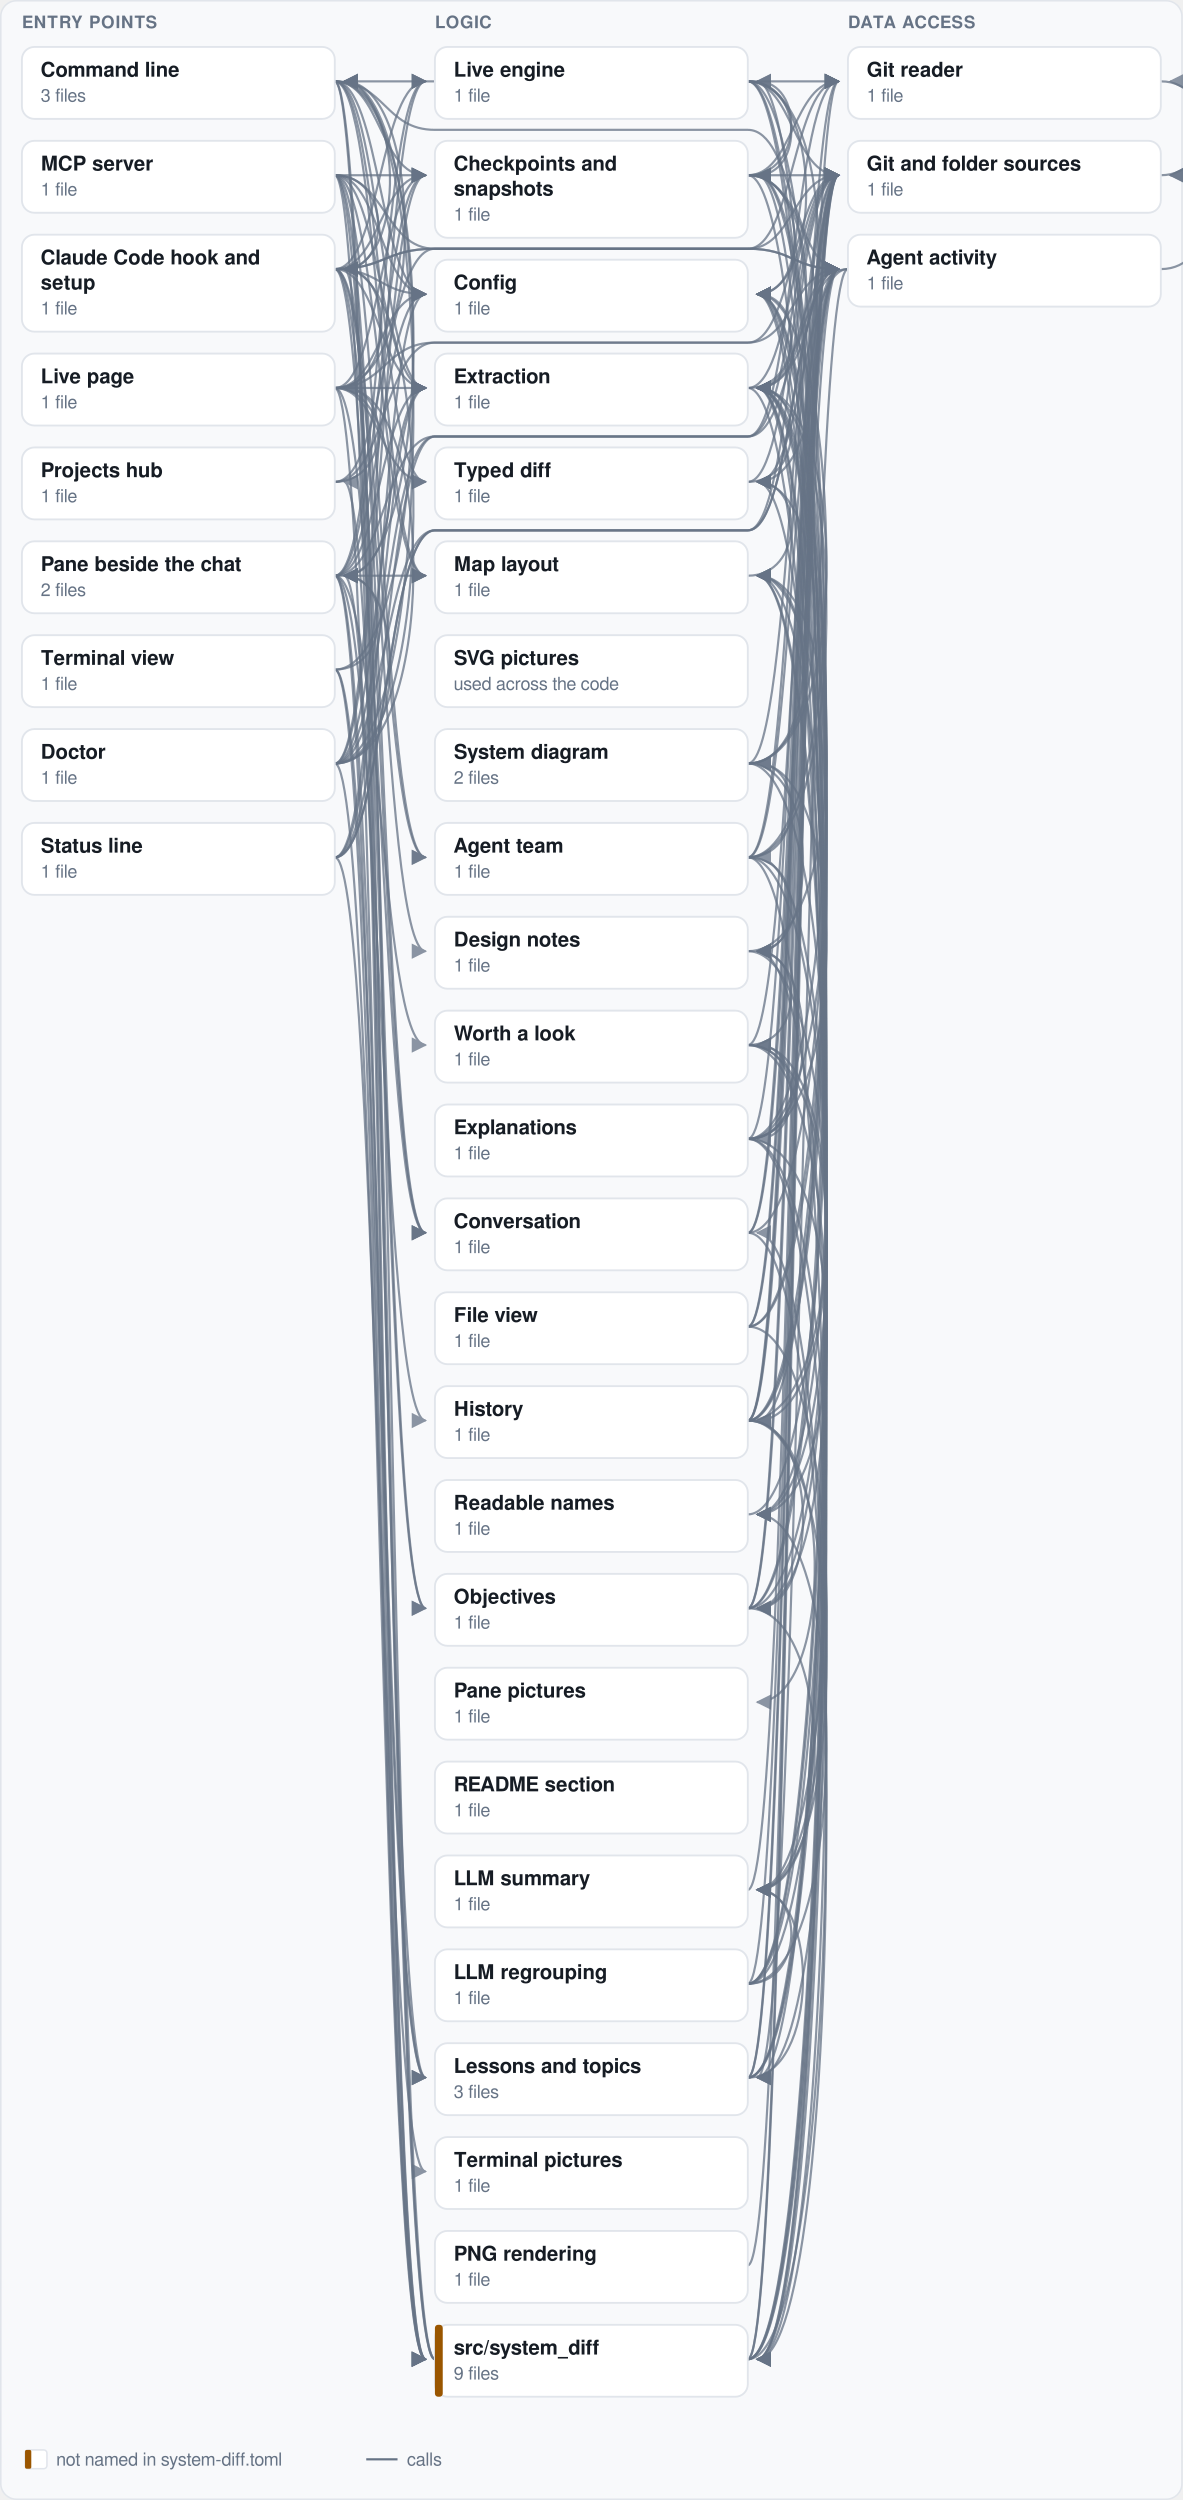
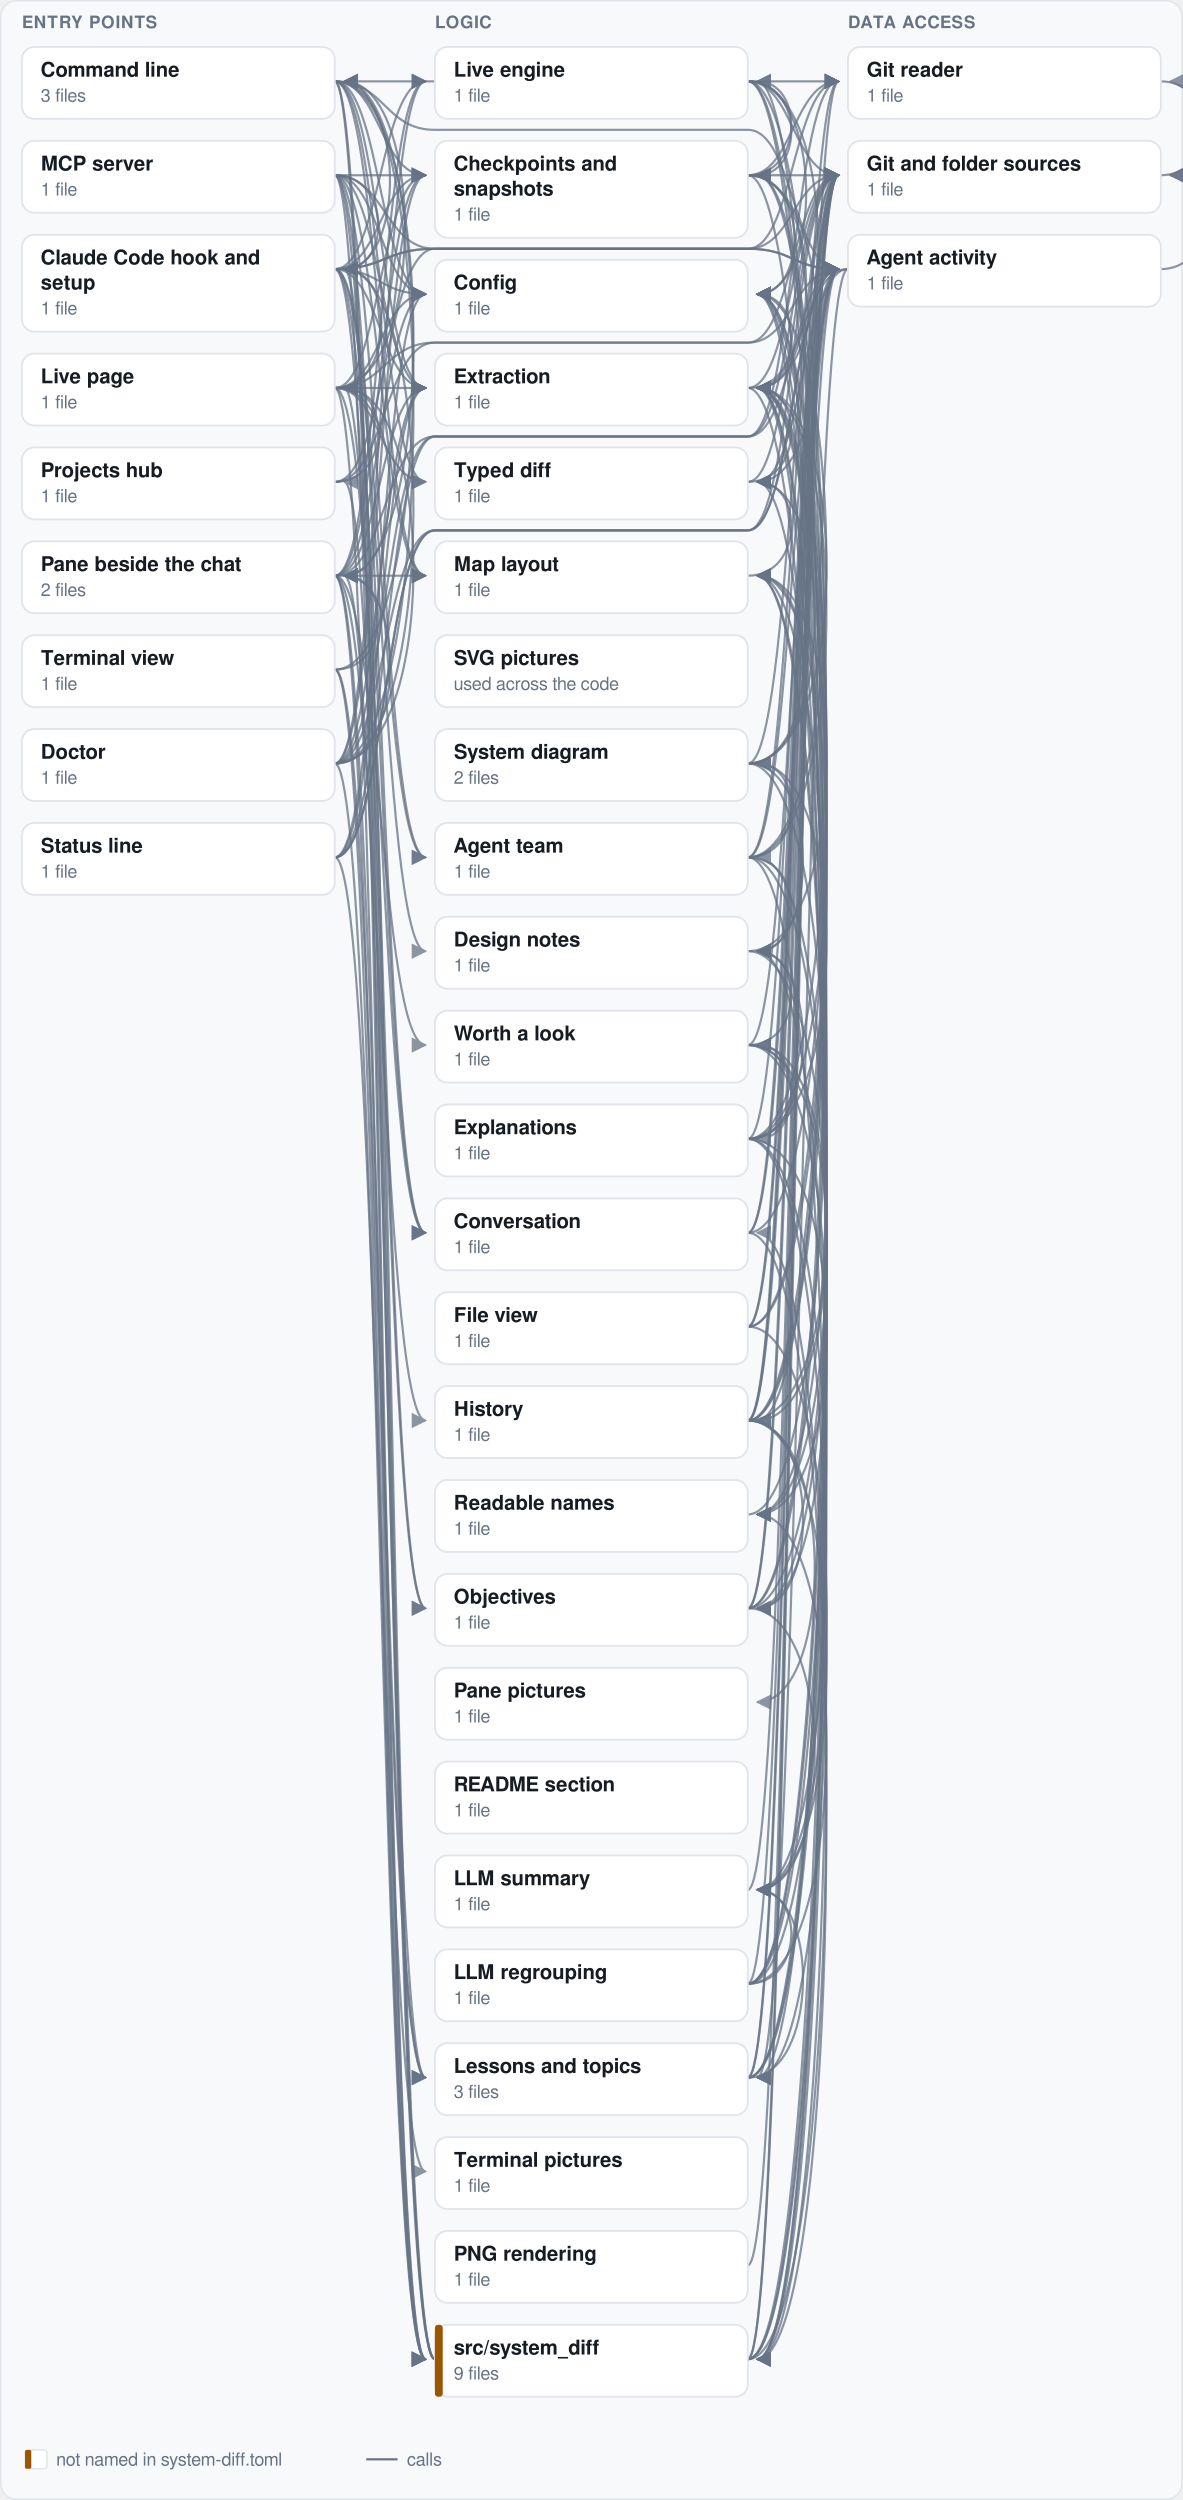
<svg xmlns="http://www.w3.org/2000/svg" width="756" height="1598" viewBox="0 0 756 1598" role="img" aria-label="System map">
  <style>
text { font-family: 'Segoe UI', FreeSans, 'Helvetica Neue', Arial, sans-serif; }
.bg { fill: #f8f9fb; stroke: #e1e5eb; }
.col { font-size: 11px; font-weight: 600; letter-spacing: .05em; fill: #667385; }
.bn .box { fill: #ffffff; stroke: #e1e5eb; stroke-width: 1.2; }
.bn.t-store .box { fill: #e8f0fc; }
.bn.legacy .box { fill: #f8f9fb; stroke: #c3cad4; stroke-dasharray: 5 4; }
.bn.legacy .bn-t { fill: #3b4655; }
.bn .band { fill: #1f5fbf; }
.bn.undeclared .band { fill: #9a5600; }
.bn.s-added .box { stroke: #157347; stroke-width: 1.8; } .bn.s-added .band { fill: #157347; }
.bn.s-changed .box { stroke: #9a5600; stroke-width: 1.8; } .bn.s-changed .band { fill: #9a5600; }
.bn.s-removed .box { stroke: #c4321c; stroke-dasharray: 5 4; fill: #fdecea; } .bn.s-removed .band { fill: #c4321c; }
.bn-t { font-size: 13px; font-weight: 600; fill: #161c24; }
.bn-s { font-size: 11.5px; fill: #667385; }
.bn-p { font-size: 11.5px; fill: #3b4655; } .bn-p.code { font-family: Consolas, Inconsolata, 'DejaVu Sans Mono', monospace; } .bn-p.more { fill: #667385; }
.bn-p.s-added { fill: #157347; font-weight: 600; } .bn-p.s-changed { fill: #9a5600; font-weight: 600; }
.bn-p.s-removed { fill: #c4321c; text-decoration: line-through; }
.be { fill: none; stroke: #667385; stroke-width: 1.4; opacity: .75; }
.be.k-data { stroke: #1f5fbf; } .be.k-network { stroke: #9a5600; stroke-dasharray: 6 4; }
.be.s-added { stroke: #157347; stroke-width: 2.2; opacity: 1; }
.be.s-removed { stroke: #c4321c; stroke-dasharray: 5 4; opacity: 1; }
.ar { fill: #667385; } .ar.k-data { fill: #1f5fbf; } .ar.k-network { fill: #9a5600; }
.ar.s-added { fill: #157347; } .ar.s-removed { fill: #c4321c; } .ar.k-person { fill: #1f5fbf; }
.halo { paint-order: stroke; stroke: #f8f9fb; stroke-width: 4px; stroke-linejoin: round; }
.lg { font-size: 11.5px; fill: #667385; }
.lg.s-added { fill: #157347; font-weight: 600; } .lg.s-changed { fill: #9a5600; font-weight: 600; }
.lg.s-removed { fill: #c4321c; font-weight: 600; }
.foot { font-size: 11.5px; fill: #3b4655; }
.st .box { fill: #ffffff; stroke: #e1e5eb; stroke-width: 1.4; }
.st.hi .box { fill: #e8f0fc; stroke: #1f5fbf; }
.st-w { font-size: 13px; font-weight: 600; fill: #161c24; }
.fl { fill: none; stroke: #667385; stroke-width: 1.4; } .fl.loop { stroke-dasharray: 4 4; }
.fl.gate { stroke: #1f5fbf; stroke-dasharray: 2 4; opacity: .7; }
.fl-note { font-size: 11.5px; fill: #667385; }
.gate .box { fill: #e8f0fc; stroke: #1f5fbf; } .gate text { font-size: 12.5px; font-weight: 600; fill: #1f5fbf; }
.exit { font-size: 12.5px; font-weight: 600; fill: #161c24; }
.lane .box { fill: #ffffff; stroke: #e1e5eb; stroke-width: 1.2; }
.lane.person .box { fill: #e8f0fc; stroke: #1f5fbf; }
.life { stroke: #c9d0da; stroke-width: 1.2; stroke-dasharray: 3 4; }
.msg { fill: none; stroke: #667385; stroke-width: 1.4; }
.msg.frame { stroke: #1f5fbf; stroke-dasharray: 5 4; } .msg.person { stroke: #1f5fbf; stroke-width: 2; }
.msg-t { font-size: 11.5px; fill: #3b4655; } .msg-t.frame { fill: #1f5fbf; } .msg-t.person { fill: #1f5fbf; font-weight: 600; }
.num circle { fill: #667385; } .num.person circle { fill: #1f5fbf; }
.num text { fill: #ffffff; font-size: 10px; font-weight: 700; }
.note .box { fill: #fff3dd; stroke: #e9c98f; } .note text { font-size: 11.5px; fill: #9a5600; }
</style>
  <defs>
    <marker id="ar-call-same" class="ar k-call s-same" viewBox="0 0 10 10" refX="9" refY="5" markerWidth="7" markerHeight="7" orient="auto-start-reverse">
      <path d="M0,0 L10,5 L0,10 z" />
    </marker>
  </defs>
  <rect class="bg" x="0.5" y="0.5" width="755" height="1597" rx="10" />
  <text class="col" x="14" y="18">ENTRY POINTS</text>
  <text class="col" x="278" y="18">LOGIC</text>
  <text class="col" x="542" y="18">DATA ACCESS</text>
  <path class="be k-call s-same" d="M542,172 C513,172 513,308 484,308" marker-end="url(#ar-call-same)" />
  <path class="be k-call s-same" d="M542,172 C513,172 513,248 484,248" marker-end="url(#ar-call-same)" />
  <path class="be k-call s-same" d="M542,172 C513,172 513,1328 484,1328" marker-end="url(#ar-call-same)" />
  <path class="be k-call s-same" d="M742,172 C778,172 778,112 748,112" marker-end="url(#ar-call-same)" />
  <path class="be k-call s-same" d="M214,172 C243,172 243,52 272,52" marker-end="url(#ar-call-same)" />
  <path class="be k-call s-same" d="M214,172 C243,172 243,1028 272,1028" marker-end="url(#ar-call-same)" />
  <path class="be k-call s-same" d="M214,172 C246,172 246,159 278,159 L478,159 C507,159 507,112 536,112" marker-end="url(#ar-call-same)" />
  <path class="be k-call s-same" d="M214,172 C246,172 246,159 278,159 L478,159 C507,159 507,172 536,172" marker-end="url(#ar-call-same)" />
  <path class="be k-call s-same" d="M214,172 C243,172 243,548 272,548" marker-end="url(#ar-call-same)" />
  <path class="be k-call s-same" d="M214,172 C243,172 243,788 272,788" marker-end="url(#ar-call-same)" />
  <path class="be k-call s-same" d="M214,172 C243,172 243,112 272,112" marker-end="url(#ar-call-same)" />
  <path class="be k-call s-same" d="M214,172 C243,172 243,188 272,188" marker-end="url(#ar-call-same)" />
  <path class="be k-call s-same" d="M214,172 C243,172 243,608 272,608" marker-end="url(#ar-call-same)" />
  <path class="be k-call s-same" d="M214,172 C243,172 243,248 272,248" marker-end="url(#ar-call-same)" />
  <path class="be k-call s-same" d="M478,548 C514,548 514,488 484,488" marker-end="url(#ar-call-same)" />
  <path class="be k-call s-same" d="M478,548 C507,548 507,172 536,172" marker-end="url(#ar-call-same)" />
  <path class="be k-call s-same" d="M478,548 C544,548 544,188 484,188" marker-end="url(#ar-call-same)" />
  <path class="be k-call s-same" d="M478,548 C514,548 514,608 484,608" marker-end="url(#ar-call-same)" />
  <path class="be k-call s-same" d="M478,548 C544,548 544,248 484,248" marker-end="url(#ar-call-same)" />
  <path class="be k-call s-same" d="M478,548 C544,548 544,1028 484,1028" marker-end="url(#ar-call-same)" />
  <path class="be k-call s-same" d="M478,548 C507,548 507,112 536,112" marker-end="url(#ar-call-same)" />
  <path class="be k-call s-same" d="M478,548 C544,548 544,1508 484,1508" marker-end="url(#ar-call-same)" />
  <path class="be k-call s-same" d="M478,488 C524,488 524,608 484,608" marker-end="url(#ar-call-same)" />
  <path class="be k-call s-same" d="M478,488 C524,488 524,368 484,368" marker-end="url(#ar-call-same)" />
  <path class="be k-call s-same" d="M478,488 C534,488 534,308 484,308" marker-end="url(#ar-call-same)" />
  <path class="be k-call s-same" d="M478,488 C544,488 544,248 484,248" marker-end="url(#ar-call-same)" />
  <path class="be k-call s-same" d="M478,488 C544,488 544,968 484,968" marker-end="url(#ar-call-same)" />
  <path class="be k-call s-same" d="M478,488 C507,488 507,112 536,112" marker-end="url(#ar-call-same)" />
  <path class="be k-call s-same" d="M478,788 C544,788 544,248 484,248" marker-end="url(#ar-call-same)" />
  <path class="be k-call s-same" d="M478,788 C507,788 507,172 536,172" marker-end="url(#ar-call-same)" />
  <path class="be k-call s-same" d="M478,788 C507,788 507,112 536,112" marker-end="url(#ar-call-same)" />
  <path class="be k-call s-same" d="M478,788 C544,788 544,1508 484,1508" marker-end="url(#ar-call-same)" />
  <path class="be k-call s-same" d="M214,52 C260,52 260,172 220,172" marker-end="url(#ar-call-same)" />
  <path class="be k-call s-same" d="M214,52 C280,52 280,368 220,368" marker-end="url(#ar-call-same)" />
  <path class="be k-call s-same" d="M214,52 C243,52 243,1508 272,1508" marker-end="url(#ar-call-same)" />
  <path class="be k-call s-same" d="M214,52 C243,52 243,188 272,188" marker-end="url(#ar-call-same)" />
  <path class="be k-call s-same" d="M214,52 C243,52 243,248 272,248" marker-end="url(#ar-call-same)" />
  <path class="be k-call s-same" d="M214,52 C243,52 243,368 272,368" marker-end="url(#ar-call-same)" />
  <path class="be k-call s-same" d="M214,52 C243,52 243,1328 272,1328" marker-end="url(#ar-call-same)" />
  <path class="be k-call s-same" d="M214,52 C246,52 246,83 278,83 L478,83 C507,83 507,172 536,172" marker-end="url(#ar-call-same)" />
  <path class="be k-call s-same" d="M214,52 C243,52 243,112 272,112" marker-end="url(#ar-call-same)" />
  <path class="be k-call s-same" d="M214,52 C243,52 243,308 272,308" marker-end="url(#ar-call-same)" />
  <path class="be k-call s-same" d="M478,112 C526.7,112 526.7,248 484,248" marker-end="url(#ar-call-same)" />
  <path class="be k-call s-same" d="M478,112 C516.7,112 516.7,188 484,188" marker-end="url(#ar-call-same)" />
  <path class="be k-call s-same" d="M478,112 C536.7,112 536.7,308 484,308" marker-end="url(#ar-call-same)" />
  <path class="be k-call s-same" d="M478,112 C507,112 507,52 536,52" marker-end="url(#ar-call-same)" />
  <path class="be k-call s-same" d="M478,112 C514,112 514,52 484,52" marker-end="url(#ar-call-same)" />
  <path class="be k-call s-same" d="M478,112 C507,112 507,112 536,112" marker-end="url(#ar-call-same)" />
  <path class="be k-call s-same" d="M478,112 C544,112 544,1508 484,1508" marker-end="url(#ar-call-same)" />
  <path class="be k-call s-same" d="M478,608 C544,608 544,368 484,368" marker-end="url(#ar-call-same)" />
  <path class="be k-call s-same" d="M478,608 C544,608 544,968 484,968" marker-end="url(#ar-call-same)" />
  <path class="be k-call s-same" d="M478,308 C507,308 507,112 536,112" marker-end="url(#ar-call-same)" />
  <path class="be k-call s-same" d="M478,308 C514,308 514,248 484,248" marker-end="url(#ar-call-same)" />
  <path class="be k-call s-same" d="M214,488 C246,488 246,279 278,279 L478,279 C507,279 507,112 536,112" marker-end="url(#ar-call-same)" />
  <path class="be k-call s-same" d="M214,488 C243,488 243,1508 272,1508" marker-end="url(#ar-call-same)" />
  <path class="be k-call s-same" d="M214,488 C243,488 243,52 272,52" marker-end="url(#ar-call-same)" />
  <path class="be k-call s-same" d="M214,488 C246,488 246,339 278,339 L478,339 C507,339 507,172 536,172" marker-end="url(#ar-call-same)" />
  <path class="be k-call s-same" d="M214,488 C280,488 280,172 220,172" marker-end="url(#ar-call-same)" />
  <path class="be k-call s-same" d="M214,488 C280,488 280,52 220,52" marker-end="url(#ar-call-same)" />
  <path class="be k-call s-same" d="M214,488 C243,488 243,112 272,112" marker-end="url(#ar-call-same)" />
  <path class="be k-call s-same" d="M214,488 C243,488 243,248 272,248" marker-end="url(#ar-call-same)" />
  <path class="be k-call s-same" d="M214,488 C260,488 260,368 220,368" marker-end="url(#ar-call-same)" />
  <path class="be k-call s-same" d="M214,488 C280,488 280,248 220,248" marker-end="url(#ar-call-same)" />
  <path class="be k-call s-same" d="M478,728 C514,728 514,668 484,668" marker-end="url(#ar-call-same)" />
  <path class="be k-call s-same" d="M478,728 C544,728 544,1328 484,1328" marker-end="url(#ar-call-same)" />
  <path class="be k-call s-same" d="M478,728 C544,728 544,968 484,968" marker-end="url(#ar-call-same)" />
  <path class="be k-call s-same" d="M478,728 C544,728 544,1208 484,1208" marker-end="url(#ar-call-same)" />
  <path class="be k-call s-same" d="M478,728 C544,728 544,248 484,248" marker-end="url(#ar-call-same)" />
  <path class="be k-call s-same" d="M478,728 C544,728 544,488 484,488" marker-end="url(#ar-call-same)" />
  <path class="be k-call s-same" d="M478,728 C524,728 524,608 484,608" marker-end="url(#ar-call-same)" />
  <path class="be k-call s-same" d="M478,728 C544,728 544,368 484,368" marker-end="url(#ar-call-same)" />
  <path class="be k-call s-same" d="M478,728 C507,728 507,112 536,112" marker-end="url(#ar-call-same)" />
  <path class="be k-call s-same" d="M478,248 C514,248 514,188 484,188" marker-end="url(#ar-call-same)" />
  <path class="be k-call s-same" d="M478,248 C507,248 507,112 536,112" marker-end="url(#ar-call-same)" />
  <path class="be k-call s-same" d="M478,248 C544,248 544,1508 484,1508" marker-end="url(#ar-call-same)" />
  <path class="be k-call s-same" d="M478,848 C507,848 507,172 536,172" marker-end="url(#ar-call-same)" />
  <path class="be k-call s-same" d="M478,848 C544,848 544,248 484,248" marker-end="url(#ar-call-same)" />
  <path class="be k-call s-same" d="M478,848 C544,848 544,1208 484,1208" marker-end="url(#ar-call-same)" />
  <path class="be k-call s-same" d="M478,848 C544,848 544,188 484,188" marker-end="url(#ar-call-same)" />
  <path class="be k-call s-same" d="M478,848 C507,848 507,112 536,112" marker-end="url(#ar-call-same)" />
  <path class="be k-call s-same" d="M742,52 C778,52 778,112 748,112" marker-end="url(#ar-call-same)" />
  <path class="be k-call s-same" d="M478,368 C514,368 514,308 484,308" marker-end="url(#ar-call-same)" />
  <path class="be k-call s-same" d="M478,908 C544,908 544,668 484,668" marker-end="url(#ar-call-same)" />
  <path class="be k-call s-same" d="M478,908 C507,908 507,172 536,172" marker-end="url(#ar-call-same)" />
  <path class="be k-call s-same" d="M478,908 C544,908 544,248 484,248" marker-end="url(#ar-call-same)" />
  <path class="be k-call s-same" d="M478,908 C507,908 507,112 536,112" marker-end="url(#ar-call-same)" />
  <path class="be k-call s-same" d="M478,908 C534,908 534,1088 484,1088" marker-end="url(#ar-call-same)" />
  <path class="be k-call s-same" d="M478,908 C507,908 507,52 536,52" marker-end="url(#ar-call-same)" />
  <path class="be k-call s-same" d="M478,908 C544,908 544,1208 484,1208" marker-end="url(#ar-call-same)" />
  <path class="be k-call s-same" d="M478,908 C524,908 524,1028 484,1028" marker-end="url(#ar-call-same)" />
  <path class="be k-call s-same" d="M478,908 C544,908 544,112 484,112" marker-end="url(#ar-call-same)" />
  <path class="be k-call s-same" d="M478,908 C544,908 544,188 484,188" marker-end="url(#ar-call-same)" />
  <path class="be k-call s-same" d="M214,308 C246,308 246,159 278,159 L478,159 C507,159 507,52 536,52" marker-end="url(#ar-call-same)" />
  <path class="be k-call s-same" d="M214,308 C246,308 246,219 278,219 L478,219 C507,219 507,112 536,112" marker-end="url(#ar-call-same)" />
  <path class="be k-call s-same" d="M214,308 C250,308 250,248 220,248" marker-end="url(#ar-call-same)" />
  <path class="be k-call s-same" d="M478,668 C507,668 507,172 536,172" marker-end="url(#ar-call-same)" />
  <path class="be k-call s-same" d="M478,668 C514,668 514,608 484,608" marker-end="url(#ar-call-same)" />
  <path class="be k-call s-same" d="M478,668 C514,668 514,728 484,728" marker-end="url(#ar-call-same)" />
  <path class="be k-call s-same" d="M478,668 C544,668 544,908 484,908" marker-end="url(#ar-call-same)" />
  <path class="be k-call s-same" d="M478,668 C544,668 544,1028 484,1028" marker-end="url(#ar-call-same)" />
  <path class="be k-call s-same" d="M478,1328 C507,1328 507,172 536,172" marker-end="url(#ar-call-same)" />
  <path class="be k-call s-same" d="M478,1328 C544,1328 544,308 484,308" marker-end="url(#ar-call-same)" />
  <path class="be k-call s-same" d="M478,1328 C544,1328 544,248 484,248" marker-end="url(#ar-call-same)" />
  <path class="be k-call s-same" d="M478,1328 C544,1328 544,368 484,368" marker-end="url(#ar-call-same)" />
  <path class="be k-call s-same" d="M478,1328 C524,1328 524,1208 484,1208" marker-end="url(#ar-call-same)" />
  <path class="be k-call s-same" d="M478,1328 C507,1328 507,112 536,112" marker-end="url(#ar-call-same)" />
  <path class="be k-call s-same" d="M478,52 C507,52 507,52 536,52" marker-end="url(#ar-call-same)" />
  <path class="be k-call s-same" d="M478,52 C514,52 514,112 484,112" marker-end="url(#ar-call-same)" />
  <path class="be k-call s-same" d="M478,52 C507,52 507,112 536,112" marker-end="url(#ar-call-same)" />
  <path class="be k-call s-same" d="M278,52 C249,52 249,52 220,52" marker-end="url(#ar-call-same)" />
  <path class="be k-call s-same" d="M478,52 C526.7,52 526.7,188 484,188" marker-end="url(#ar-call-same)" />
  <path class="be k-call s-same" d="M478,52 C536.7,52 536.7,248 484,248" marker-end="url(#ar-call-same)" />
  <path class="be k-call s-same" d="M478,52 C544,52 544,908 484,908" marker-end="url(#ar-call-same)" />
  <path class="be k-call s-same" d="M478,52 C544,52 544,1328 484,1328" marker-end="url(#ar-call-same)" />
  <path class="be k-call s-same" d="M478,52 C544,52 544,1508 484,1508" marker-end="url(#ar-call-same)" />
  <path class="be k-call s-same" d="M214,112 C243,112 243,1508 272,1508" marker-end="url(#ar-call-same)" />
  <path class="be k-call s-same" d="M214,112 C243,112 243,788 272,788" marker-end="url(#ar-call-same)" />
  <path class="be k-call s-same" d="M214,112 C243,112 243,248 272,248" marker-end="url(#ar-call-same)" />
  <path class="be k-call s-same" d="M214,112 C243,112 243,1028 272,1028" marker-end="url(#ar-call-same)" />
  <path class="be k-call s-same" d="M214,112 C246,112 246,159 278,159 L478,159 C507,159 507,172 536,172" marker-end="url(#ar-call-same)" />
  <path class="be k-call s-same" d="M214,112 C250,112 250,172 220,172" marker-end="url(#ar-call-same)" />
  <path class="be k-call s-same" d="M214,112 C243,112 243,548 272,548" marker-end="url(#ar-call-same)" />
  <path class="be k-call s-same" d="M214,112 C243,112 243,112 272,112" marker-end="url(#ar-call-same)" />
  <path class="be k-call s-same" d="M214,112 C243,112 243,188 272,188" marker-end="url(#ar-call-same)" />
  <path class="be k-call s-same" d="M214,112 C243,112 243,368 272,368" marker-end="url(#ar-call-same)" />
  <path class="be k-call s-same" d="M478,968 C544,968 544,368 484,368" marker-end="url(#ar-call-same)" />
  <path class="be k-call s-same" d="M478,1208 C507,1208 507,112 536,112" marker-end="url(#ar-call-same)" />
  <path class="be k-call s-same" d="M478,1028 C507,1028 507,172 536,172" marker-end="url(#ar-call-same)" />
  <path class="be k-call s-same" d="M478,1028 C544,1028 544,548 484,548" marker-end="url(#ar-call-same)" />
  <path class="be k-call s-same" d="M478,1028 C544,1028 544,112 484,112" marker-end="url(#ar-call-same)" />
  <path class="be k-call s-same" d="M478,1028 C544,1028 544,188 484,188" marker-end="url(#ar-call-same)" />
  <path class="be k-call s-same" d="M478,1028 C534,1028 534,1208 484,1208" marker-end="url(#ar-call-same)" />
  <path class="be k-call s-same" d="M478,1028 C507,1028 507,112 536,112" marker-end="url(#ar-call-same)" />
  <path class="be k-call s-same" d="M214,368 C243,368 243,908 272,908" marker-end="url(#ar-call-same)" />
  <path class="be k-call s-same" d="M214,368 C243,368 243,112 272,112" marker-end="url(#ar-call-same)" />
  <path class="be k-call s-same" d="M214,368 C243,368 243,1508 272,1508" marker-end="url(#ar-call-same)" />
  <path class="be k-call s-same" d="M214,368 C243,368 243,1328 272,1328" marker-end="url(#ar-call-same)" />
  <path class="be k-call s-same" d="M214,368 C243,368 243,188 272,188" marker-end="url(#ar-call-same)" />
  <path class="be k-call s-same" d="M214,368 C243,368 243,248 272,248" marker-end="url(#ar-call-same)" />
  <path class="be k-call s-same" d="M214,368 C246,368 246,279 278,279 L478,279 C507,279 507,172 536,172" marker-end="url(#ar-call-same)" />
  <path class="be k-call s-same" d="M214,368 C243,368 243,368 272,368" marker-end="url(#ar-call-same)" />
  <path class="be k-call s-same" d="M214,368 C243,368 243,668 272,668" marker-end="url(#ar-call-same)" />
  <path class="be k-call s-same" d="M214,368 C243,368 243,52 272,52" marker-end="url(#ar-call-same)" />
  <path class="be k-call s-same" d="M478,1448 C507,1448 507,112 536,112" marker-end="url(#ar-call-same)" />
  <path class="be k-call s-same" d="M478,1268 C544,1268 544,188 484,188" marker-end="url(#ar-call-same)" />
  <path class="be k-call s-same" d="M478,1268 C544,1268 544,608 484,608" marker-end="url(#ar-call-same)" />
  <path class="be k-call s-same" d="M478,1268 C544,1268 544,248 484,248" marker-end="url(#ar-call-same)" />
  <path class="be k-call s-same" d="M478,1268 C544,1268 544,368 484,368" marker-end="url(#ar-call-same)" />
  <path class="be k-call s-same" d="M478,1268 C544,1268 544,968 484,968" marker-end="url(#ar-call-same)" />
  <path class="be k-call s-same" d="M478,1268 C514,1268 514,1208 484,1208" marker-end="url(#ar-call-same)" />
  <path class="be k-call s-same" d="M478,1268 C507,1268 507,112 536,112" marker-end="url(#ar-call-same)" />
  <path class="be k-call s-same" d="M742,112 C778,112 778,52 748,52" marker-end="url(#ar-call-same)" />
  <path class="be k-call s-same" d="M478,1508 C507,1508 507,112 536,112" marker-end="url(#ar-call-same)" />
-   <path class="be k-call s-same" d="M278,1508 C249,1508 249,308 220,308" marker-end="url(#ar-call-same)" />
  <path class="be k-call s-same" d="M478,1508 C544,1508 544,188 484,188" marker-end="url(#ar-call-same)" />
  <path class="be k-call s-same" d="M478,1508 C544,1508 544,248 484,248" marker-end="url(#ar-call-same)" />
+   <path class="be k-call s-same" d="M278,1508 C249,1508 249,308 220,308" marker-end="url(#ar-call-same)" />
  <path class="be k-call s-same" d="M278,1508 C249,1508 249,368 220,368" marker-end="url(#ar-call-same)" />
+   <path class="be k-call s-same" d="M278,1508 C249,1508 249,248 220,248" marker-end="url(#ar-call-same)" />
  <path class="be k-call s-same" d="M278,1508 C249,1508 249,172 220,172" marker-end="url(#ar-call-same)" />
  <path class="be k-call s-same" d="M478,1508 C544,1508 544,788 484,788" marker-end="url(#ar-call-same)" />
  <path class="be k-call s-same" d="M478,1508 C507,1508 507,52 536,52" marker-end="url(#ar-call-same)" />
  <path class="be k-call s-same" d="M478,1508 C544,1508 544,52 484,52" marker-end="url(#ar-call-same)" />
-   <path class="be k-call s-same" d="M478,1508 C544,1508 544,112 484,112" marker-end="url(#ar-call-same)" />
  <path class="be k-call s-same" d="M214,548 C246,548 246,339 278,339 L478,339 C507,339 507,172 536,172" marker-end="url(#ar-call-same)" />
  <path class="be k-call s-same" d="M214,548 C243,548 243,188 272,188" marker-end="url(#ar-call-same)" />
  <path class="be k-call s-same" d="M214,548 C243,548 243,248 272,248" marker-end="url(#ar-call-same)" />
  <path class="be k-call s-same" d="M214,548 C246,548 246,279 278,279 L478,279 C507,279 507,52 536,52" marker-end="url(#ar-call-same)" />
  <path class="be k-call s-same" d="M214,548 C246,548 246,339 278,339 L478,339 C507,339 507,112 536,112" marker-end="url(#ar-call-same)" />
  <path class="be k-call s-same" d="M214,548 C243,548 243,1388 272,1388" marker-end="url(#ar-call-same)" />
  <path class="be k-call s-same" d="M214,428 C250,428 250,368 220,368" marker-end="url(#ar-call-same)" />
  <path class="be k-call s-same" d="M214,428 C280,428 280,52 220,52" marker-end="url(#ar-call-same)" />
  <path class="be k-call s-same" d="M214,428 C243,428 243,1328 272,1328" marker-end="url(#ar-call-same)" />
  <path class="be k-call s-same" d="M214,428 C243,428 243,1508 272,1508" marker-end="url(#ar-call-same)" />
  <path class="be k-call s-same" d="M214,248 C272.7,248 272.7,52 220,52" marker-end="url(#ar-call-same)" />
  <path class="be k-call s-same" d="M214,248 C243,248 243,188 272,188" marker-end="url(#ar-call-same)" />
  <path class="be k-call s-same" d="M214,248 C260,248 260,368 220,368" marker-end="url(#ar-call-same)" />
  <path class="be k-call s-same" d="M214,248 C243,248 243,1508 272,1508" marker-end="url(#ar-call-same)" />
  <path class="be k-call s-same" d="M214,248 C243,248 243,248 272,248" marker-end="url(#ar-call-same)" />
  <path class="be k-call s-same" d="M214,248 C246,248 246,219 278,219 L478,219 C507,219 507,172 536,172" marker-end="url(#ar-call-same)" />
  <path class="be k-call s-same" d="M214,248 C252.7,248 252.7,172 220,172" marker-end="url(#ar-call-same)" />
  <path class="be k-call s-same" d="M214,248 C243,248 243,788 272,788" marker-end="url(#ar-call-same)" />
  <path class="be k-call s-same" d="M214,248 C243,248 243,112 272,112" marker-end="url(#ar-call-same)" />
  <path class="be k-call s-same" d="M214,248 C243,248 243,308 272,308" marker-end="url(#ar-call-same)" />
  <g class="bn t-component s-same" transform="translate(14,30)">
    <rect class="box" width="200" height="46" rx="8" />
    <text x="12" y="19" class="bn-t">Command line</text>
    <text x="12" y="35" class="bn-s">3 files</text>
  </g>
  <g class="bn t-component s-same" transform="translate(14,90)">
    <rect class="box" width="200" height="46" rx="8" />
    <text x="12" y="19" class="bn-t">MCP server</text>
    <text x="12" y="35" class="bn-s">1 file</text>
  </g>
  <g class="bn t-component s-same" transform="translate(14,150)">
    <rect class="box" width="200" height="62" rx="8" />
    <text x="12" y="19" class="bn-t">Claude Code hook and</text>
    <text x="12" y="35" class="bn-t">setup</text>
    <text x="12" y="51" class="bn-s">1 file</text>
  </g>
  <g class="bn t-component s-same" transform="translate(14,226)">
    <rect class="box" width="200" height="46" rx="8" />
    <text x="12" y="19" class="bn-t">Live page</text>
    <text x="12" y="35" class="bn-s">1 file</text>
  </g>
  <g class="bn t-component s-same" transform="translate(14,286)">
    <rect class="box" width="200" height="46" rx="8" />
    <text x="12" y="19" class="bn-t">Projects hub</text>
    <text x="12" y="35" class="bn-s">1 file</text>
  </g>
  <g class="bn t-component s-same" transform="translate(278,30)">
    <rect class="box" width="200" height="46" rx="8" />
    <text x="12" y="19" class="bn-t">Live engine</text>
    <text x="12" y="35" class="bn-s">1 file</text>
  </g>
  <g class="bn t-component s-same" transform="translate(542,30)">
    <rect class="box" width="200" height="46" rx="8" />
    <text x="12" y="19" class="bn-t">Git reader</text>
    <text x="12" y="35" class="bn-s">1 file</text>
  </g>
  <g class="bn t-component s-same" transform="translate(14,346)">
    <rect class="box" width="200" height="46" rx="8" />
    <text x="12" y="19" class="bn-t">Pane beside the chat</text>
    <text x="12" y="35" class="bn-s">2 files</text>
  </g>
  <g class="bn t-component s-same" transform="translate(14,406)">
    <rect class="box" width="200" height="46" rx="8" />
    <text x="12" y="19" class="bn-t">Terminal view</text>
    <text x="12" y="35" class="bn-s">1 file</text>
  </g>
  <g class="bn t-component s-same" transform="translate(14,466)">
    <rect class="box" width="200" height="46" rx="8" />
    <text x="12" y="19" class="bn-t">Doctor</text>
    <text x="12" y="35" class="bn-s">1 file</text>
  </g>
  <g class="bn t-component s-same" transform="translate(14,526)">
    <rect class="box" width="200" height="46" rx="8" />
    <text x="12" y="19" class="bn-t">Status line</text>
    <text x="12" y="35" class="bn-s">1 file</text>
  </g>
  <g class="bn t-component s-same" transform="translate(278,90)">
    <rect class="box" width="200" height="62" rx="8" />
    <text x="12" y="19" class="bn-t">Checkpoints and</text>
    <text x="12" y="35" class="bn-t">snapshots</text>
    <text x="12" y="51" class="bn-s">1 file</text>
  </g>
  <g class="bn t-component s-same" transform="translate(278,166)">
    <rect class="box" width="200" height="46" rx="8" />
    <text x="12" y="19" class="bn-t">Config</text>
    <text x="12" y="35" class="bn-s">1 file</text>
  </g>
  <g class="bn t-component s-same" transform="translate(278,226)">
    <rect class="box" width="200" height="46" rx="8" />
    <text x="12" y="19" class="bn-t">Extraction</text>
    <text x="12" y="35" class="bn-s">1 file</text>
  </g>
  <g class="bn t-component s-same" transform="translate(278,286)">
    <rect class="box" width="200" height="46" rx="8" />
    <text x="12" y="19" class="bn-t">Typed diff</text>
    <text x="12" y="35" class="bn-s">1 file</text>
  </g>
  <g class="bn t-component s-same" transform="translate(278,346)">
    <rect class="box" width="200" height="46" rx="8" />
    <text x="12" y="19" class="bn-t">Map layout</text>
    <text x="12" y="35" class="bn-s">1 file</text>
  </g>
  <g class="bn t-component s-same" transform="translate(278,406)">
    <rect class="box" width="200" height="46" rx="8" />
    <text x="12" y="19" class="bn-t">SVG pictures</text>
    <text x="12" y="35" class="bn-s">used across the code</text>
  </g>
  <g class="bn t-component s-same" transform="translate(278,466)">
    <rect class="box" width="200" height="46" rx="8" />
    <text x="12" y="19" class="bn-t">System diagram</text>
    <text x="12" y="35" class="bn-s">2 files</text>
  </g>
  <g class="bn t-component s-same" transform="translate(278,526)">
    <rect class="box" width="200" height="46" rx="8" />
    <text x="12" y="19" class="bn-t">Agent team</text>
    <text x="12" y="35" class="bn-s">1 file</text>
  </g>
  <g class="bn t-component s-same" transform="translate(278,586)">
    <rect class="box" width="200" height="46" rx="8" />
    <text x="12" y="19" class="bn-t">Design notes</text>
    <text x="12" y="35" class="bn-s">1 file</text>
  </g>
  <g class="bn t-component s-same" transform="translate(278,646)">
    <rect class="box" width="200" height="46" rx="8" />
    <text x="12" y="19" class="bn-t">Worth a look</text>
    <text x="12" y="35" class="bn-s">1 file</text>
  </g>
  <g class="bn t-component s-same" transform="translate(278,706)">
    <rect class="box" width="200" height="46" rx="8" />
    <text x="12" y="19" class="bn-t">Explanations</text>
    <text x="12" y="35" class="bn-s">1 file</text>
  </g>
  <g class="bn t-component s-same" transform="translate(278,766)">
    <rect class="box" width="200" height="46" rx="8" />
    <text x="12" y="19" class="bn-t">Conversation</text>
    <text x="12" y="35" class="bn-s">1 file</text>
  </g>
  <g class="bn t-component s-same" transform="translate(278,826)">
    <rect class="box" width="200" height="46" rx="8" />
    <text x="12" y="19" class="bn-t">File view</text>
    <text x="12" y="35" class="bn-s">1 file</text>
  </g>
  <g class="bn t-component s-same" transform="translate(278,886)">
    <rect class="box" width="200" height="46" rx="8" />
    <text x="12" y="19" class="bn-t">History</text>
    <text x="12" y="35" class="bn-s">1 file</text>
  </g>
  <g class="bn t-component s-same" transform="translate(278,946)">
    <rect class="box" width="200" height="46" rx="8" />
    <text x="12" y="19" class="bn-t">Readable names</text>
    <text x="12" y="35" class="bn-s">1 file</text>
  </g>
  <g class="bn t-component s-same" transform="translate(278,1006)">
    <rect class="box" width="200" height="46" rx="8" />
    <text x="12" y="19" class="bn-t">Objectives</text>
    <text x="12" y="35" class="bn-s">1 file</text>
  </g>
  <g class="bn t-component s-same" transform="translate(278,1066)">
    <rect class="box" width="200" height="46" rx="8" />
    <text x="12" y="19" class="bn-t">Pane pictures</text>
    <text x="12" y="35" class="bn-s">1 file</text>
  </g>
  <g class="bn t-component s-same" transform="translate(278,1126)">
    <rect class="box" width="200" height="46" rx="8" />
    <text x="12" y="19" class="bn-t">README section</text>
    <text x="12" y="35" class="bn-s">1 file</text>
  </g>
  <g class="bn t-component s-same" transform="translate(278,1186)">
    <rect class="box" width="200" height="46" rx="8" />
    <text x="12" y="19" class="bn-t">LLM summary</text>
    <text x="12" y="35" class="bn-s">1 file</text>
  </g>
  <g class="bn t-component s-same" transform="translate(278,1246)">
    <rect class="box" width="200" height="46" rx="8" />
    <text x="12" y="19" class="bn-t">LLM regrouping</text>
    <text x="12" y="35" class="bn-s">1 file</text>
  </g>
  <g class="bn t-component s-same" transform="translate(278,1306)">
    <rect class="box" width="200" height="46" rx="8" />
    <text x="12" y="19" class="bn-t">Lessons and topics</text>
    <text x="12" y="35" class="bn-s">3 files</text>
  </g>
  <g class="bn t-component s-same" transform="translate(278,1366)">
    <rect class="box" width="200" height="46" rx="8" />
    <text x="12" y="19" class="bn-t">Terminal pictures</text>
    <text x="12" y="35" class="bn-s">1 file</text>
  </g>
  <g class="bn t-component s-same" transform="translate(278,1426)">
    <rect class="box" width="200" height="46" rx="8" />
    <text x="12" y="19" class="bn-t">PNG rendering</text>
    <text x="12" y="35" class="bn-s">1 file</text>
  </g>
  <g class="bn t-component s-same" transform="translate(542,90)">
    <rect class="box" width="200" height="46" rx="8" />
    <text x="12" y="19" class="bn-t">Git and folder sources</text>
    <text x="12" y="35" class="bn-s">1 file</text>
  </g>
  <g class="bn t-component s-same" transform="translate(542,150)">
    <rect class="box" width="200" height="46" rx="8" />
    <text x="12" y="19" class="bn-t">Agent activity</text>
    <text x="12" y="35" class="bn-s">1 file</text>
  </g>
  <g class="bn t-component s-same undeclared" transform="translate(278,1486)">
    <rect class="box" width="200" height="46" rx="8" />
    <rect class="band" width="5" height="46" rx="2" />
    <text x="12" y="19" class="bn-t">src/system_diff</text>
    <text x="12" y="35" class="bn-s">9 files</text>
  </g>
  <rect x="16" y="1566" width="14" height="12" rx="2" fill="#ffffff" stroke="#e1e5eb" />
  <rect x="16" y="1566" width="4" height="12" rx="1" fill="#9a5600" />
  <text x="36" y="1576" class="lg">not named in system-diff.toml</text>
  <path class="be k-call" d="M234.1,1572 L254.1,1572" style="opacity:1" />
  <text x="260.1" y="1576" class="lg">calls</text>
</svg>
